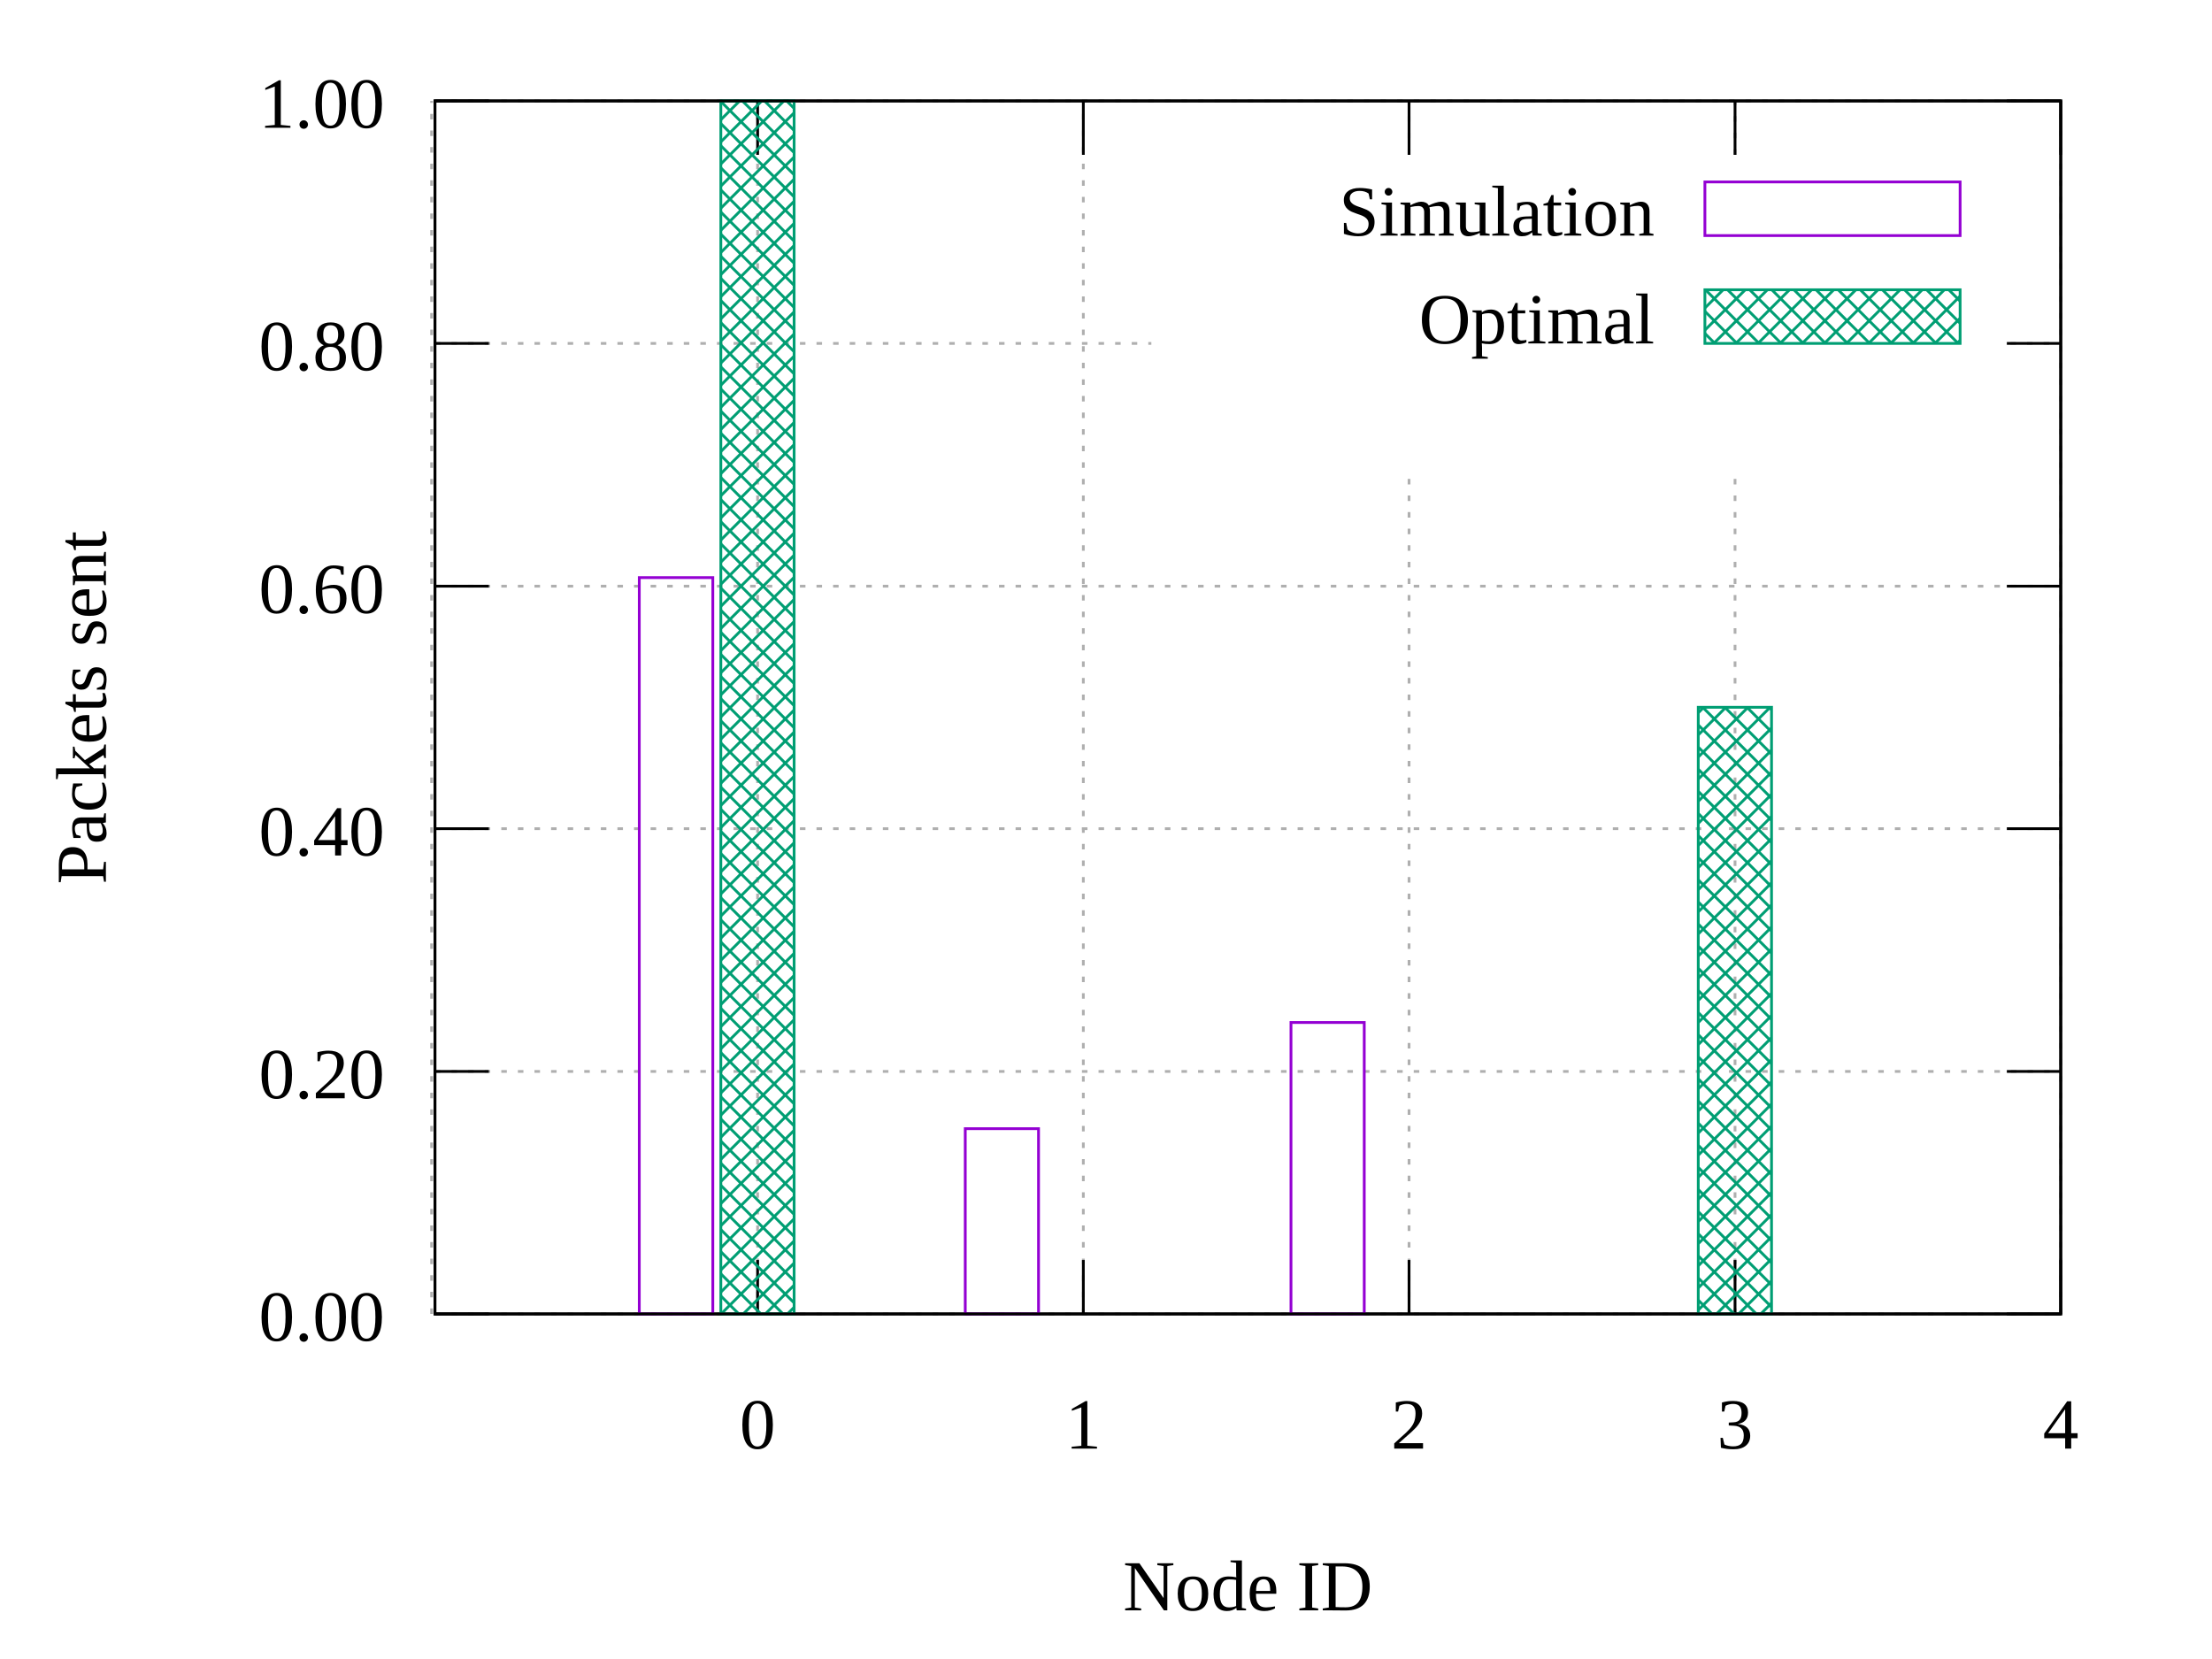
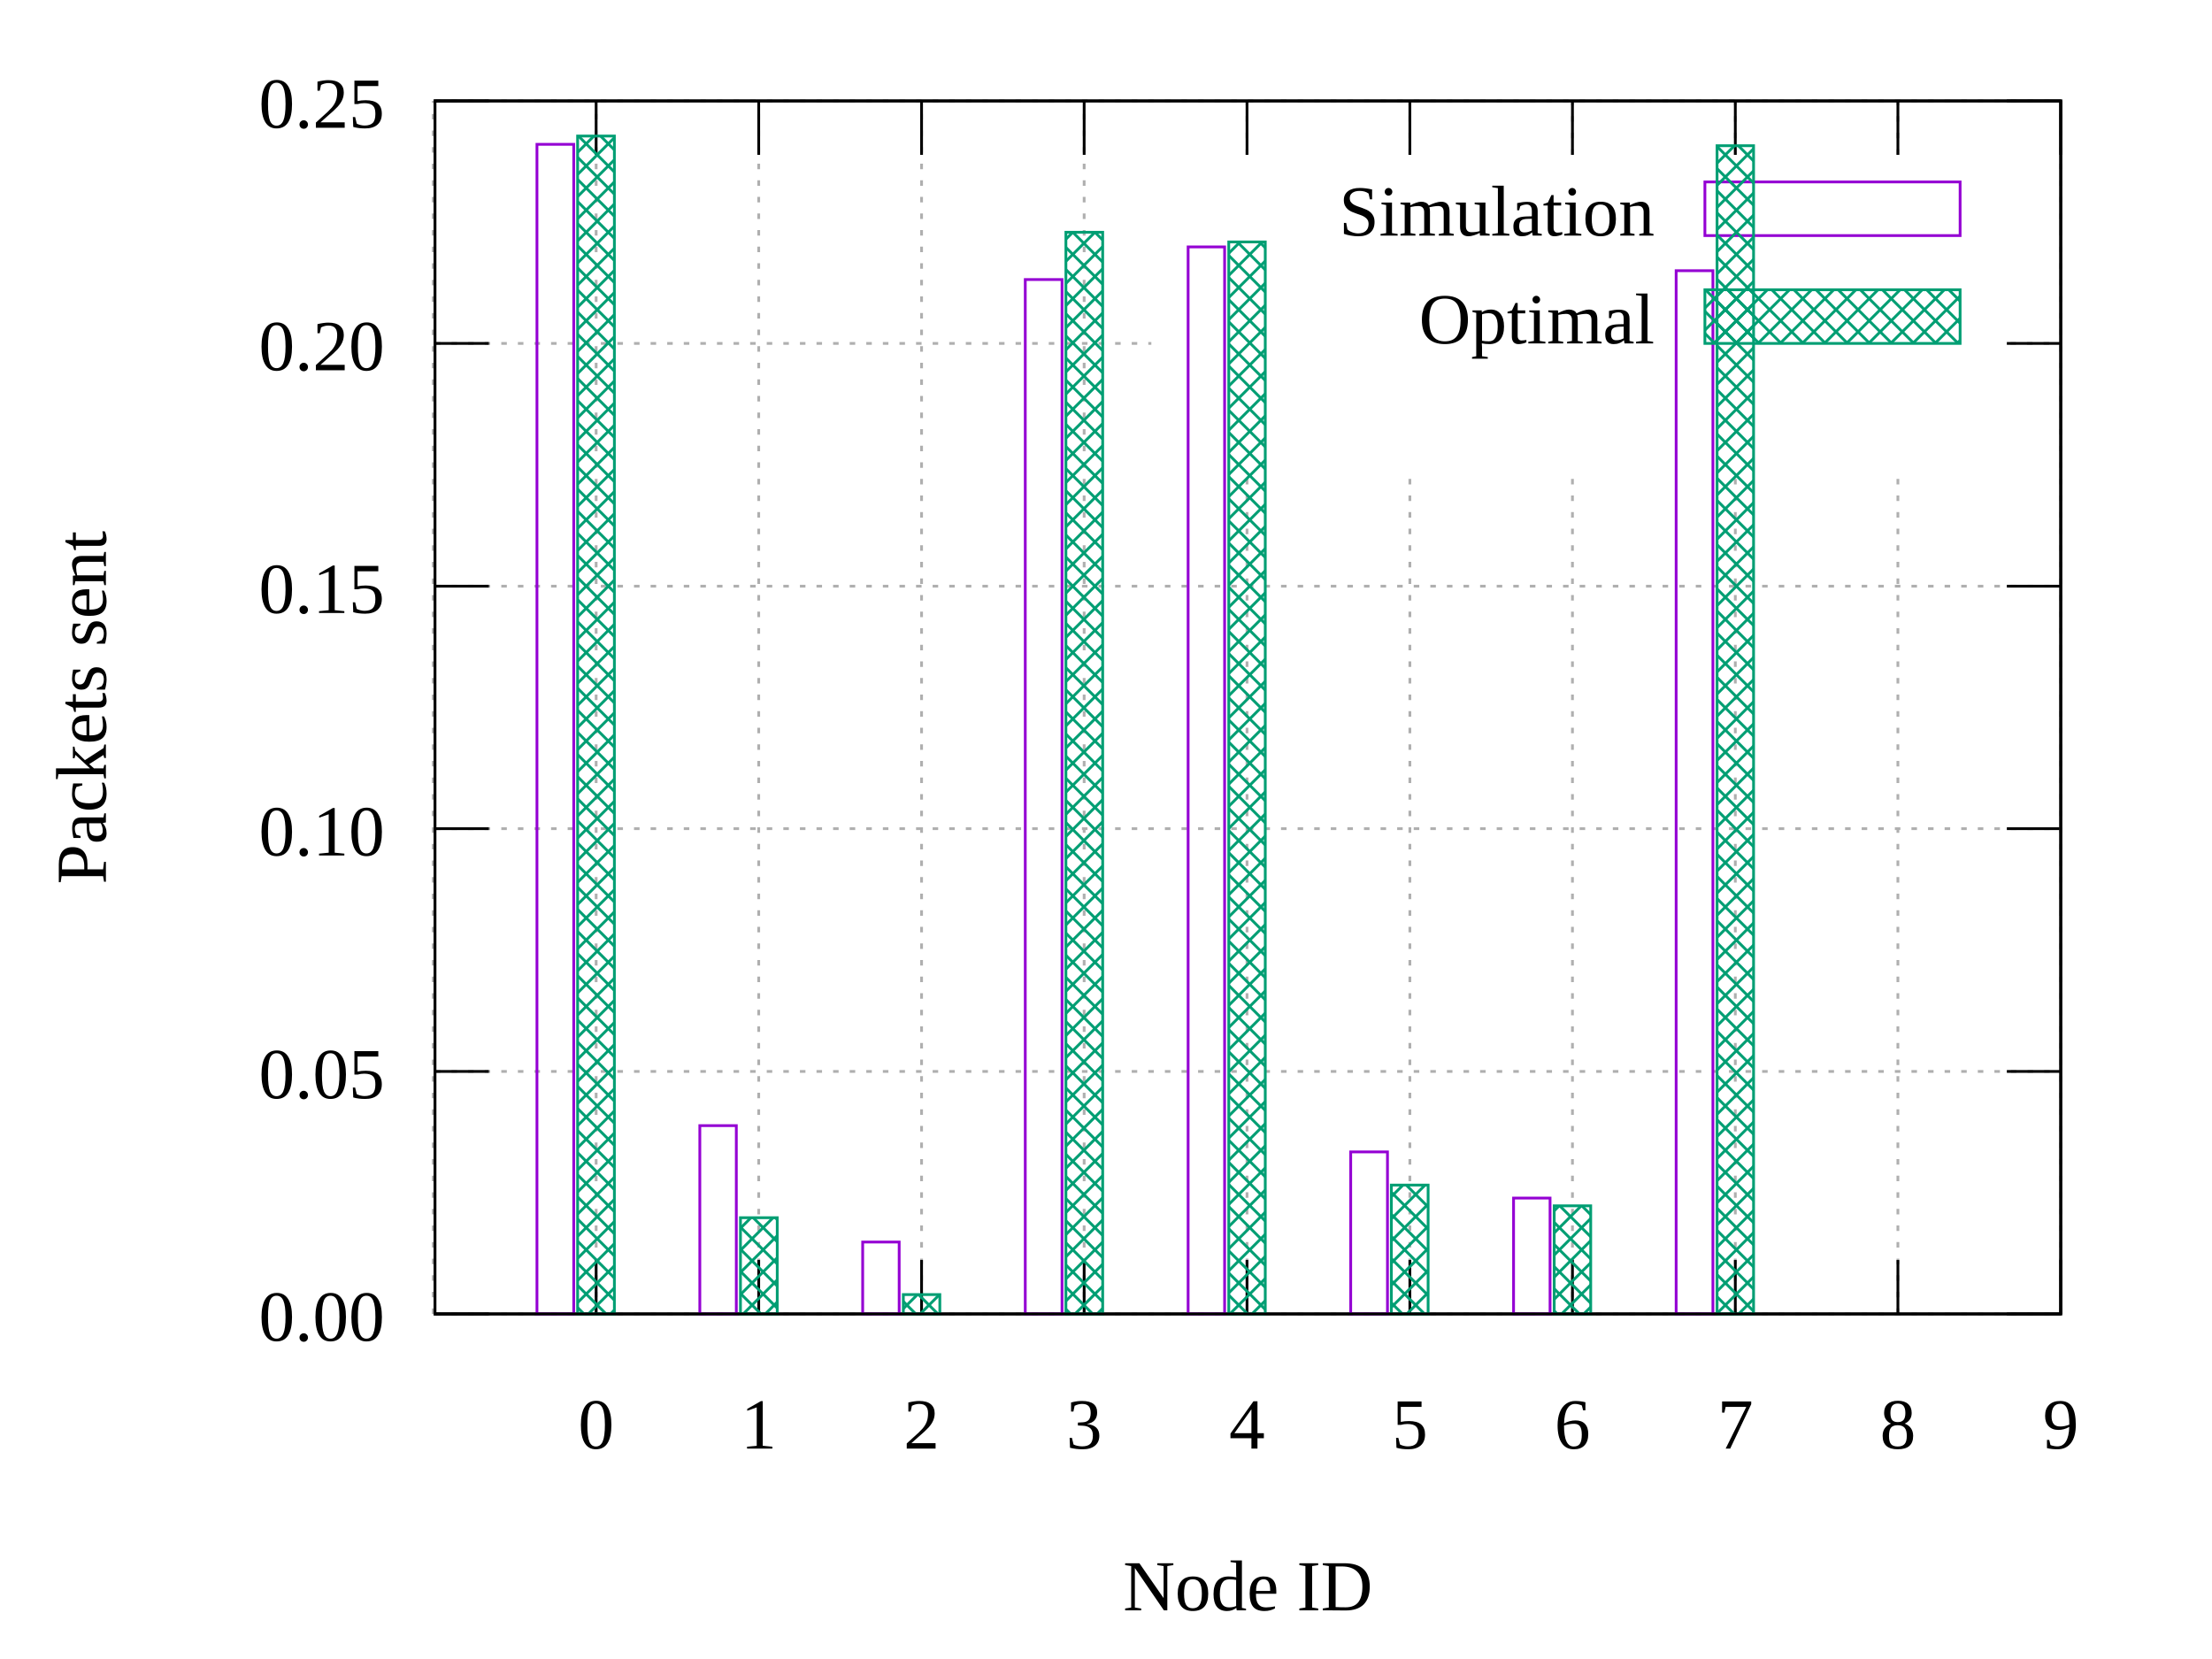
<svg xmlns="http://www.w3.org/2000/svg" xmlns:xlink="http://www.w3.org/1999/xlink" width="800" height="600" viewBox="0 0 800 600">
  <g id="gnuplot_canvas">
    <rect x="0" y="0" width="800" height="600" fill="none" />
    <defs>
      <circle id="gpDot" r="0.5" stroke-width="0.5" />
      <path id="gpPt0" stroke-width="0.103" stroke="currentColor" d="M-1,0 h2 M0,-1 v2" />
      <path id="gpPt1" stroke-width="0.103" stroke="currentColor" d="M-1,-1 L1,1 M1,-1 L-1,1" />
      <path id="gpPt2" stroke-width="0.103" stroke="currentColor" d="M-1,0 L1,0 M0,-1 L0,1 M-1,-1 L1,1 M-1,1 L1,-1" />
      <rect id="gpPt3" stroke-width="0.103" stroke="currentColor" x="-1" y="-1" width="2" height="2" />
      <rect id="gpPt4" stroke-width="0.103" stroke="currentColor" fill="currentColor" x="-1" y="-1" width="2" height="2" />
      <circle id="gpPt5" stroke-width="0.103" stroke="currentColor" cx="0" cy="0" r="1" />
      <use xlink:href="#gpPt5" id="gpPt6" fill="currentColor" stroke="none" />
      <path id="gpPt7" stroke-width="0.103" stroke="currentColor" d="M0,-1.33 L-1.33,0.67 L1.33,0.67 z" />
      <use xlink:href="#gpPt7" id="gpPt8" fill="currentColor" stroke="none" />
      <use xlink:href="#gpPt7" id="gpPt9" stroke="currentColor" transform="rotate(180)" />
      <use xlink:href="#gpPt9" id="gpPt10" fill="currentColor" stroke="none" />
      <use xlink:href="#gpPt3" id="gpPt11" stroke="currentColor" transform="rotate(45)" />
      <use xlink:href="#gpPt11" id="gpPt12" fill="currentColor" stroke="none" />
      <path id="gpPt13" stroke-width="0.103" stroke="currentColor" d="M0,1.330 L1.265,0.411 L0.782,-1.067 L-0.782,-1.076 L-1.265,0.411 z" />
      <use xlink:href="#gpPt13" id="gpPt14" fill="currentColor" stroke="none" />
      <filter id="textbox" filterUnits="objectBoundingBox" x="0" y="0" height="1" width="1">
        <feFlood flood-color="white" flood-opacity="1" result="bgnd" />
        <feComposite in="SourceGraphic" in2="bgnd" operator="atop" />
      </filter>
      <filter id="greybox" filterUnits="objectBoundingBox" x="0" y="0" height="1" width="1">
        <feFlood flood-color="lightgrey" flood-opacity="1" result="grey" />
        <feComposite in="SourceGraphic" in2="grey" operator="atop" />
      </filter>
    </defs>
    <g fill="none" color="white" stroke="currentColor" stroke-width="1.00" stroke-linecap="butt" stroke-linejoin="miter">
</g>
    <g fill="none" color="black" stroke="currentColor" stroke-width="1.00" stroke-linecap="butt" stroke-linejoin="miter">
</g>
    <g fill="none" color="gray" stroke="currentColor" stroke-width="1.00" stroke-linecap="butt" stroke-linejoin="miter">
      <path stroke="rgb(175, 175, 175)" stroke-dasharray="2,4" class="gridline" d="M157.3,475.2 L745.3,475.2  " />
    </g>
    <g fill="none" color="black" stroke="currentColor" stroke-width="1.00" stroke-linecap="butt" stroke-linejoin="miter">
      <path stroke="black" d="M157.3,475.2 L176.8,475.2 M745.3,475.2 L725.8,475.2  " />
      <g transform="translate(139.1,484.9)" stroke="none" fill="black" font-family="Times New Roman" font-size="26.00" text-anchor="end">
        <text>
          <tspan font-family="Times New Roman">0.00</tspan>
        </text>
      </g>
    </g>
    <g fill="none" color="black" stroke="currentColor" stroke-width="1.00" stroke-linecap="butt" stroke-linejoin="miter">
</g>
    <g fill="none" color="gray" stroke="currentColor" stroke-width="1.00" stroke-linecap="butt" stroke-linejoin="miter">
      <path stroke="rgb(175, 175, 175)" stroke-dasharray="2,4" class="gridline" d="M157.3,387.5 L745.3,387.5  " />
    </g>
    <g fill="none" color="black" stroke="currentColor" stroke-width="1.00" stroke-linecap="butt" stroke-linejoin="miter">
      <path stroke="black" d="M157.3,387.5 L176.8,387.5 M745.3,387.5 L725.8,387.5  " />
      <g transform="translate(139.1,397.2)" stroke="none" fill="black" font-family="Times New Roman" font-size="26.00" text-anchor="end">
        <text>
-           <tspan font-family="Times New Roman">0.20</tspan>
+           <tspan font-family="Times New Roman">0.05</tspan>
        </text>
      </g>
    </g>
    <g fill="none" color="black" stroke="currentColor" stroke-width="1.00" stroke-linecap="butt" stroke-linejoin="miter">
</g>
    <g fill="none" color="gray" stroke="currentColor" stroke-width="1.00" stroke-linecap="butt" stroke-linejoin="miter">
      <path stroke="rgb(175, 175, 175)" stroke-dasharray="2,4" class="gridline" d="M157.3,299.7 L745.3,299.7  " />
    </g>
    <g fill="none" color="black" stroke="currentColor" stroke-width="1.00" stroke-linecap="butt" stroke-linejoin="miter">
      <path stroke="black" d="M157.3,299.7 L176.8,299.7 M745.3,299.7 L725.8,299.7  " />
      <g transform="translate(139.1,309.4)" stroke="none" fill="black" font-family="Times New Roman" font-size="26.00" text-anchor="end">
        <text>
-           <tspan font-family="Times New Roman">0.40</tspan>
+           <tspan font-family="Times New Roman">0.10</tspan>
        </text>
      </g>
    </g>
    <g fill="none" color="black" stroke="currentColor" stroke-width="1.00" stroke-linecap="butt" stroke-linejoin="miter">
</g>
    <g fill="none" color="gray" stroke="currentColor" stroke-width="1.00" stroke-linecap="butt" stroke-linejoin="miter">
      <path stroke="rgb(175, 175, 175)" stroke-dasharray="2,4" class="gridline" d="M157.3,212.0 L745.3,212.0  " />
    </g>
    <g fill="none" color="black" stroke="currentColor" stroke-width="1.00" stroke-linecap="butt" stroke-linejoin="miter">
      <path stroke="black" d="M157.3,212.0 L176.8,212.0 M745.3,212.0 L725.8,212.0  " />
      <g transform="translate(139.1,221.7)" stroke="none" fill="black" font-family="Times New Roman" font-size="26.00" text-anchor="end">
        <text>
-           <tspan font-family="Times New Roman">0.60</tspan>
+           <tspan font-family="Times New Roman">0.15</tspan>
        </text>
      </g>
    </g>
    <g fill="none" color="black" stroke="currentColor" stroke-width="1.00" stroke-linecap="butt" stroke-linejoin="miter">
</g>
    <g fill="none" color="gray" stroke="currentColor" stroke-width="1.00" stroke-linecap="butt" stroke-linejoin="miter">
      <path stroke="rgb(175, 175, 175)" stroke-dasharray="2,4" class="gridline" d="M157.3,124.2 L416.4,124.2 M727.1,124.2 L745.3,124.2  " />
    </g>
    <g fill="none" color="black" stroke="currentColor" stroke-width="1.00" stroke-linecap="butt" stroke-linejoin="miter">
      <path stroke="black" d="M157.3,124.2 L176.8,124.2 M745.3,124.2 L725.8,124.2  " />
      <g transform="translate(139.1,133.9)" stroke="none" fill="black" font-family="Times New Roman" font-size="26.00" text-anchor="end">
        <text>
-           <tspan font-family="Times New Roman">0.80</tspan>
+           <tspan font-family="Times New Roman">0.20</tspan>
        </text>
      </g>
    </g>
    <g fill="none" color="black" stroke="currentColor" stroke-width="1.00" stroke-linecap="butt" stroke-linejoin="miter">
</g>
    <g fill="none" color="gray" stroke="currentColor" stroke-width="1.00" stroke-linecap="butt" stroke-linejoin="miter">
      <path stroke="rgb(175, 175, 175)" stroke-dasharray="2,4" class="gridline" d="M157.3,36.5 L745.3,36.5  " />
    </g>
    <g fill="none" color="black" stroke="currentColor" stroke-width="1.00" stroke-linecap="butt" stroke-linejoin="miter">
      <path stroke="black" d="M157.3,36.5 L176.8,36.5 M745.3,36.5 L725.8,36.5  " />
      <g transform="translate(139.1,46.2)" stroke="none" fill="black" font-family="Times New Roman" font-size="26.00" text-anchor="end">
        <text>
-           <tspan font-family="Times New Roman">1.00</tspan>
-         </text>
-       </g>
-     </g>
-     <g fill="none" color="black" stroke="currentColor" stroke-width="1.00" stroke-linecap="butt" stroke-linejoin="miter">
- </g>
-     <g fill="none" color="gray" stroke="currentColor" stroke-width="1.00" stroke-linecap="butt" stroke-linejoin="miter">
-       <path stroke="rgb(175, 175, 175)" stroke-dasharray="2,4" class="gridline" d="M156.1,475.2 L156.1,36.5  " />
-     </g>
-     <g fill="none" color="black" stroke="currentColor" stroke-width="1.00" stroke-linecap="butt" stroke-linejoin="miter">
- </g>
-     <g fill="none" color="gray" stroke="currentColor" stroke-width="1.00" stroke-linecap="butt" stroke-linejoin="miter">
-       <path stroke="rgb(175, 175, 175)" stroke-dasharray="2,4" class="gridline" d="M274.0,475.2 L274.0,36.5  " />
-     </g>
-     <g fill="none" color="black" stroke="currentColor" stroke-width="1.00" stroke-linecap="butt" stroke-linejoin="miter">
-       <path stroke="black" d="M274.0,475.2 L274.0,455.7 M274.0,36.5 L274.0,56.0  " />
-       <g transform="translate(274.0,523.9)" stroke="none" fill="black" font-family="Times New Roman" font-size="26.00" text-anchor="middle">
+           <tspan font-family="Times New Roman">0.25</tspan>
+         </text>
+       </g>
+     </g>
+     <g fill="none" color="black" stroke="currentColor" stroke-width="1.00" stroke-linecap="butt" stroke-linejoin="miter">
+ </g>
+     <g fill="none" color="gray" stroke="currentColor" stroke-width="1.00" stroke-linecap="butt" stroke-linejoin="miter">
+       <path stroke="rgb(175, 175, 175)" stroke-dasharray="2,4" class="gridline" d="M156.7,475.2 L156.7,36.5  " />
+     </g>
+     <g fill="none" color="black" stroke="currentColor" stroke-width="1.00" stroke-linecap="butt" stroke-linejoin="miter">
+ </g>
+     <g fill="none" color="gray" stroke="currentColor" stroke-width="1.00" stroke-linecap="butt" stroke-linejoin="miter">
+       <path stroke="rgb(175, 175, 175)" stroke-dasharray="2,4" class="gridline" d="M215.6,475.2 L215.6,36.5  " />
+     </g>
+     <g fill="none" color="black" stroke="currentColor" stroke-width="1.00" stroke-linecap="butt" stroke-linejoin="miter">
+       <path stroke="black" d="M215.6,475.2 L215.6,455.7 M215.6,36.5 L215.6,56.0  " />
+       <g transform="translate(215.6,523.9)" stroke="none" fill="black" font-family="Times New Roman" font-size="26.00" text-anchor="middle">
        <text>
          <tspan font-family="Times New Roman"> 0</tspan>
        </text>
      </g>
    </g>
    <g fill="none" color="black" stroke="currentColor" stroke-width="1.00" stroke-linecap="butt" stroke-linejoin="miter">
</g>
    <g fill="none" color="gray" stroke="currentColor" stroke-width="1.00" stroke-linecap="butt" stroke-linejoin="miter">
-       <path stroke="rgb(175, 175, 175)" stroke-dasharray="2,4" class="gridline" d="M391.8,475.2 L391.8,36.5  " />
-     </g>
-     <g fill="none" color="black" stroke="currentColor" stroke-width="1.00" stroke-linecap="butt" stroke-linejoin="miter">
-       <path stroke="black" d="M391.8,475.2 L391.8,455.7 M391.8,36.5 L391.8,56.0  " />
-       <g transform="translate(391.8,523.9)" stroke="none" fill="black" font-family="Times New Roman" font-size="26.00" text-anchor="middle">
+       <path stroke="rgb(175, 175, 175)" stroke-dasharray="2,4" class="gridline" d="M274.4,475.2 L274.4,36.5  " />
+     </g>
+     <g fill="none" color="black" stroke="currentColor" stroke-width="1.00" stroke-linecap="butt" stroke-linejoin="miter">
+       <path stroke="black" d="M274.4,475.2 L274.4,455.7 M274.4,36.5 L274.4,56.0  " />
+       <g transform="translate(274.4,523.9)" stroke="none" fill="black" font-family="Times New Roman" font-size="26.00" text-anchor="middle">
        <text>
          <tspan font-family="Times New Roman"> 1</tspan>
        </text>
      </g>
    </g>
    <g fill="none" color="black" stroke="currentColor" stroke-width="1.00" stroke-linecap="butt" stroke-linejoin="miter">
</g>
    <g fill="none" color="gray" stroke="currentColor" stroke-width="1.00" stroke-linecap="butt" stroke-linejoin="miter">
-       <path stroke="rgb(175, 175, 175)" stroke-dasharray="2,4" class="gridline" d="M509.6,475.2 L509.6,173.0 M509.6,56.0 L509.6,36.5  " />
-     </g>
-     <g fill="none" color="black" stroke="currentColor" stroke-width="1.00" stroke-linecap="butt" stroke-linejoin="miter">
-       <path stroke="black" d="M509.6,475.2 L509.6,455.7 M509.6,36.5 L509.6,56.0  " />
-       <g transform="translate(509.6,523.9)" stroke="none" fill="black" font-family="Times New Roman" font-size="26.00" text-anchor="middle">
+       <path stroke="rgb(175, 175, 175)" stroke-dasharray="2,4" class="gridline" d="M333.3,475.2 L333.3,36.5  " />
+     </g>
+     <g fill="none" color="black" stroke="currentColor" stroke-width="1.00" stroke-linecap="butt" stroke-linejoin="miter">
+       <path stroke="black" d="M333.3,475.2 L333.3,455.7 M333.3,36.5 L333.3,56.0  " />
+       <g transform="translate(333.3,523.9)" stroke="none" fill="black" font-family="Times New Roman" font-size="26.00" text-anchor="middle">
        <text>
          <tspan font-family="Times New Roman"> 2</tspan>
        </text>
      </g>
    </g>
    <g fill="none" color="black" stroke="currentColor" stroke-width="1.00" stroke-linecap="butt" stroke-linejoin="miter">
</g>
    <g fill="none" color="gray" stroke="currentColor" stroke-width="1.00" stroke-linecap="butt" stroke-linejoin="miter">
-       <path stroke="rgb(175, 175, 175)" stroke-dasharray="2,4" class="gridline" d="M627.5,475.2 L627.5,173.0 M627.5,56.0 L627.5,36.5  " />
-     </g>
-     <g fill="none" color="black" stroke="currentColor" stroke-width="1.00" stroke-linecap="butt" stroke-linejoin="miter">
-       <path stroke="black" d="M627.5,475.2 L627.5,455.7 M627.5,36.5 L627.5,56.0  " />
-       <g transform="translate(627.5,523.9)" stroke="none" fill="black" font-family="Times New Roman" font-size="26.00" text-anchor="middle">
+       <path stroke="rgb(175, 175, 175)" stroke-dasharray="2,4" class="gridline" d="M392.1,475.2 L392.1,36.5  " />
+     </g>
+     <g fill="none" color="black" stroke="currentColor" stroke-width="1.00" stroke-linecap="butt" stroke-linejoin="miter">
+       <path stroke="black" d="M392.1,475.2 L392.1,455.7 M392.1,36.5 L392.1,56.0  " />
+       <g transform="translate(392.1,523.9)" stroke="none" fill="black" font-family="Times New Roman" font-size="26.00" text-anchor="middle">
        <text>
          <tspan font-family="Times New Roman"> 3</tspan>
+         </text>
+       </g>
+     </g>
+     <g fill="none" color="black" stroke="currentColor" stroke-width="1.00" stroke-linecap="butt" stroke-linejoin="miter">
+ </g>
+     <g fill="none" color="gray" stroke="currentColor" stroke-width="1.00" stroke-linecap="butt" stroke-linejoin="miter">
+       <path stroke="rgb(175, 175, 175)" stroke-dasharray="2,4" class="gridline" d="M451.0,475.2 L451.0,173.0 M451.0,56.0 L451.0,36.5  " />
+     </g>
+     <g fill="none" color="black" stroke="currentColor" stroke-width="1.00" stroke-linecap="butt" stroke-linejoin="miter">
+       <path stroke="black" d="M451.0,475.2 L451.0,455.7 M451.0,36.5 L451.0,56.0  " />
+       <g transform="translate(451.0,523.9)" stroke="none" fill="black" font-family="Times New Roman" font-size="26.00" text-anchor="middle">
+         <text>
+           <tspan font-family="Times New Roman"> 4</tspan>
+         </text>
+       </g>
+     </g>
+     <g fill="none" color="black" stroke="currentColor" stroke-width="1.00" stroke-linecap="butt" stroke-linejoin="miter">
+ </g>
+     <g fill="none" color="gray" stroke="currentColor" stroke-width="1.00" stroke-linecap="butt" stroke-linejoin="miter">
+       <path stroke="rgb(175, 175, 175)" stroke-dasharray="2,4" class="gridline" d="M509.9,475.2 L509.9,173.0 M509.9,56.0 L509.9,36.5  " />
+     </g>
+     <g fill="none" color="black" stroke="currentColor" stroke-width="1.00" stroke-linecap="butt" stroke-linejoin="miter">
+       <path stroke="black" d="M509.9,475.2 L509.9,455.7 M509.9,36.5 L509.9,56.0  " />
+       <g transform="translate(509.9,523.9)" stroke="none" fill="black" font-family="Times New Roman" font-size="26.00" text-anchor="middle">
+         <text>
+           <tspan font-family="Times New Roman"> 5</tspan>
+         </text>
+       </g>
+     </g>
+     <g fill="none" color="black" stroke="currentColor" stroke-width="1.00" stroke-linecap="butt" stroke-linejoin="miter">
+ </g>
+     <g fill="none" color="gray" stroke="currentColor" stroke-width="1.00" stroke-linecap="butt" stroke-linejoin="miter">
+       <path stroke="rgb(175, 175, 175)" stroke-dasharray="2,4" class="gridline" d="M568.7,475.2 L568.7,173.0 M568.7,56.0 L568.7,36.5  " />
+     </g>
+     <g fill="none" color="black" stroke="currentColor" stroke-width="1.00" stroke-linecap="butt" stroke-linejoin="miter">
+       <path stroke="black" d="M568.7,475.2 L568.7,455.7 M568.7,36.5 L568.7,56.0  " />
+       <g transform="translate(568.7,523.9)" stroke="none" fill="black" font-family="Times New Roman" font-size="26.00" text-anchor="middle">
+         <text>
+           <tspan font-family="Times New Roman"> 6</tspan>
+         </text>
+       </g>
+     </g>
+     <g fill="none" color="black" stroke="currentColor" stroke-width="1.00" stroke-linecap="butt" stroke-linejoin="miter">
+ </g>
+     <g fill="none" color="gray" stroke="currentColor" stroke-width="1.00" stroke-linecap="butt" stroke-linejoin="miter">
+       <path stroke="rgb(175, 175, 175)" stroke-dasharray="2,4" class="gridline" d="M627.6,475.2 L627.6,173.0 M627.6,56.0 L627.6,36.5  " />
+     </g>
+     <g fill="none" color="black" stroke="currentColor" stroke-width="1.00" stroke-linecap="butt" stroke-linejoin="miter">
+       <path stroke="black" d="M627.6,475.2 L627.6,455.7 M627.6,36.5 L627.6,56.0  " />
+       <g transform="translate(627.6,523.9)" stroke="none" fill="black" font-family="Times New Roman" font-size="26.00" text-anchor="middle">
+         <text>
+           <tspan font-family="Times New Roman"> 7</tspan>
+         </text>
+       </g>
+     </g>
+     <g fill="none" color="black" stroke="currentColor" stroke-width="1.00" stroke-linecap="butt" stroke-linejoin="miter">
+ </g>
+     <g fill="none" color="gray" stroke="currentColor" stroke-width="1.00" stroke-linecap="butt" stroke-linejoin="miter">
+       <path stroke="rgb(175, 175, 175)" stroke-dasharray="2,4" class="gridline" d="M686.4,475.2 L686.4,173.0 M686.4,56.0 L686.4,36.5  " />
+     </g>
+     <g fill="none" color="black" stroke="currentColor" stroke-width="1.00" stroke-linecap="butt" stroke-linejoin="miter">
+       <path stroke="black" d="M686.4,475.2 L686.4,455.7 M686.4,36.5 L686.4,56.0  " />
+       <g transform="translate(686.4,523.9)" stroke="none" fill="black" font-family="Times New Roman" font-size="26.00" text-anchor="middle">
+         <text>
+           <tspan font-family="Times New Roman"> 8</tspan>
        </text>
      </g>
    </g>
    <g fill="none" color="black" stroke="currentColor" stroke-width="1.00" stroke-linecap="butt" stroke-linejoin="miter">
</g>
    <g fill="none" color="gray" stroke="currentColor" stroke-width="1.00" stroke-linecap="butt" stroke-linejoin="miter">
      <path stroke="rgb(175, 175, 175)" stroke-dasharray="2,4" class="gridline" d="M745.3,475.2 L745.3,36.5  " />
    </g>
    <g fill="none" color="black" stroke="currentColor" stroke-width="1.00" stroke-linecap="butt" stroke-linejoin="miter">
      <path stroke="black" d="M745.3,475.2 L745.3,455.7 M745.3,36.5 L745.3,56.0  " />
      <g transform="translate(745.3,523.9)" stroke="none" fill="black" font-family="Times New Roman" font-size="26.00" text-anchor="middle">
        <text>
-           <tspan font-family="Times New Roman"> 4</tspan>
+           <tspan font-family="Times New Roman"> 9</tspan>
        </text>
      </g>
    </g>
    <g fill="none" color="black" stroke="currentColor" stroke-width="1.00" stroke-linecap="butt" stroke-linejoin="miter">
</g>
    <g fill="none" color="black" stroke="currentColor" stroke-width="1.00" stroke-linecap="butt" stroke-linejoin="miter">
      <path stroke="black" d="M157.3,36.5 L157.3,475.2 L745.3,475.2 L745.3,36.5 L157.3,36.5 Z  " />
    </g>
    <g fill="none" color="black" stroke="currentColor" stroke-width="1.00" stroke-linecap="butt" stroke-linejoin="miter">
      <g transform="translate(38.3,255.9) rotate(270)" stroke="none" fill="black" font-family="Times New Roman" font-size="26.00" text-anchor="middle">
        <text>
          <tspan font-family="Times New Roman">Packets sent</tspan>
        </text>
      </g>
    </g>
    <g fill="none" color="black" stroke="currentColor" stroke-width="1.00" stroke-linecap="butt" stroke-linejoin="miter">
      <g transform="translate(451.3,582.4)" stroke="none" fill="black" font-family="Times New Roman" font-size="26.00" text-anchor="middle">
        <text>
          <tspan font-family="Times New Roman">Node ID</tspan>
        </text>
      </g>
    </g>
    <g fill="none" color="black" stroke="currentColor" stroke-width="1.00" stroke-linecap="butt" stroke-linejoin="miter">
</g>
    <g id="gnuplot_plot_1">
      <g fill="none" color="black" stroke="currentColor" stroke-width="1.00" stroke-linecap="butt" stroke-linejoin="miter">
        <g transform="translate(598.4,85.2)" stroke="none" fill="black" font-family="Times New Roman" font-size="26.00" text-anchor="end">
          <text>
            <tspan font-family="Times New Roman">Simulation</tspan>
          </text>
        </g>
      </g>
      <g fill="none" color="black" stroke="currentColor" stroke-width="1.00" stroke-linecap="butt" stroke-linejoin="miter">
        <defs>
          <pattern id="gpPat1" patternUnits="userSpaceOnUse" x="0" y="0" width="8" height="8">
		</pattern>
        </defs>
        <g stroke="none" shape-rendering="crispEdges">
          <polygon fill="url(#gpPat1)" points="616.6,85.2 708.9,85.2 708.9,65.7 616.6,65.7 " />
        </g>
        <path stroke="rgb(148,   0, 211)" d="M616.6,85.2 L708.9,85.2 L708.9,65.8 L616.6,65.8 L616.6,85.2 Z  " />
      </g>
      <g fill="none" color="black" stroke="currentColor" stroke-width="1.00" stroke-linecap="butt" stroke-linejoin="miter">
        <defs>
          <pattern id="gpPat2" patternUnits="userSpaceOnUse" x="0" y="0" width="8" height="8">
		</pattern>
        </defs>
        <g stroke="none" shape-rendering="crispEdges">
-           <polygon fill="url(#gpPat2)" points="231.2,475.2 257.9,475.2 257.9,208.8 231.2,208.8 " />
-         </g>
-         <path stroke="rgb(148,   0, 211)" d="M231.2,475.2 L231.2,208.9 L257.8,208.9 L257.8,475.2 L231.2,475.2 Z  " />
-         <g stroke="none" shape-rendering="crispEdges">
-           <polygon fill="url(#gpPat2)" points="349.1,475.2 375.7,475.2 375.7,408.1 349.1,408.1 " />
-         </g>
-         <path stroke="rgb(148,   0, 211)" d="M349.1,475.2 L349.1,408.2 L375.6,408.2 L375.6,475.2 L349.1,475.2 Z  " />
-         <g stroke="none" shape-rendering="crispEdges">
-           <polygon fill="url(#gpPat2)" points="466.9,475.2 493.5,475.2 493.5,369.7 466.9,369.7 " />
-         </g>
-         <path stroke="rgb(148,   0, 211)" d="M466.9,475.2 L466.9,369.8 L493.4,369.8 L493.4,475.2 L466.9,475.2 Z  " />
+           <polygon fill="url(#gpPat2)" points="194.2,475.2 207.6,475.2 207.6,52.1 194.2,52.1 " />
+         </g>
+         <path stroke="rgb(148,   0, 211)" d="M194.2,475.2 L194.2,52.2 L207.5,52.2 L207.5,475.2 L194.2,475.2 Z  " />
+         <g stroke="none" shape-rendering="crispEdges">
+           <polygon fill="url(#gpPat2)" points="253.1,475.2 266.4,475.2 266.4,407.0 253.1,407.0 " />
+         </g>
+         <path stroke="rgb(148,   0, 211)" d="M253.1,475.2 L253.1,407.1 L266.3,407.1 L266.3,475.2 L253.1,475.2 Z  " />
+         <g stroke="none" shape-rendering="crispEdges">
+           <polygon fill="url(#gpPat2)" points="312.0,475.2 325.3,475.2 325.3,449.1 312.0,449.1 " />
+         </g>
+         <path stroke="rgb(148,   0, 211)" d="M312.0,475.2 L312.0,449.2 L325.2,449.2 L325.2,475.2 L312.0,475.2 Z  " />
+         <g stroke="none" shape-rendering="crispEdges">
+           <polygon fill="url(#gpPat2)" points="370.8,475.2 384.2,475.2 384.2,101.0 370.8,101.0 " />
+         </g>
+         <path stroke="rgb(148,   0, 211)" d="M370.8,475.2 L370.8,101.1 L384.1,101.1 L384.1,475.2 L370.8,475.2 Z  " />
+         <g stroke="none" shape-rendering="crispEdges">
+           <polygon fill="url(#gpPat2)" points="429.7,475.2 443.0,475.2 443.0,89.2 429.7,89.2 " />
+         </g>
+         <path stroke="rgb(148,   0, 211)" d="M429.7,475.2 L429.7,89.3 L442.9,89.3 L442.9,475.2 L429.7,475.2 Z  " />
+         <g stroke="none" shape-rendering="crispEdges">
+           <polygon fill="url(#gpPat2)" points="488.5,475.2 501.9,475.2 501.9,416.5 488.5,416.5 " />
+         </g>
+         <path stroke="rgb(148,   0, 211)" d="M488.5,475.2 L488.5,416.6 L501.8,416.6 L501.8,475.2 L488.5,475.2 Z  " />
+         <g stroke="none" shape-rendering="crispEdges">
+           <polygon fill="url(#gpPat2)" points="547.4,475.2 560.7,475.2 560.7,433.2 547.4,433.2 " />
+         </g>
+         <path stroke="rgb(148,   0, 211)" d="M547.4,475.2 L547.4,433.3 L560.6,433.3 L560.6,475.2 L547.4,475.2 Z  " />
+         <g stroke="none" shape-rendering="crispEdges">
+           <polygon fill="url(#gpPat2)" points="606.2,475.2 619.6,475.2 619.6,97.8 606.2,97.8 " />
+         </g>
+         <path stroke="rgb(148,   0, 211)" d="M606.2,475.2 L606.2,97.9 L619.5,97.9 L619.5,475.2 L606.2,475.2 Z  " />
      </g>
    </g>
    <g id="gnuplot_plot_2">
      <g fill="none" color="black" stroke="currentColor" stroke-width="1.00" stroke-linecap="butt" stroke-linejoin="miter">
        <g transform="translate(598.4,124.2)" stroke="none" fill="black" font-family="Times New Roman" font-size="26.00" text-anchor="end">
          <text>
            <tspan font-family="Times New Roman">Optimal</tspan>
          </text>
        </g>
      </g>
      <g fill="none" color="black" stroke="currentColor" stroke-width="1.00" stroke-linecap="butt" stroke-linejoin="miter">
        <defs>
          <pattern id="gpPat3" patternUnits="userSpaceOnUse" x="0" y="0" width="8" height="8">
            <path style="fill:none; stroke:rgb(0,158,115)" d="M0,0 L8,8 M0,8 L8,0" />
          </pattern>
        </defs>
        <g stroke="none" shape-rendering="crispEdges">
          <polygon fill="url(#gpPat3)" points="616.6,124.2 708.9,124.2 708.9,104.7 616.6,104.7 " />
        </g>
        <path stroke="rgb(  0, 158, 115)" d="M616.6,124.2 L708.9,124.2 L708.9,104.8 L616.6,104.8 L616.6,124.2 Z  " />
      </g>
      <g fill="none" color="black" stroke="currentColor" stroke-width="1.00" stroke-linecap="butt" stroke-linejoin="miter">
        <defs>
          <pattern id="gpPat4" patternUnits="userSpaceOnUse" x="0" y="0" width="8" height="8">
            <path style="fill:none; stroke:rgb(0,158,115)" d="M0,0 L8,8 M0,8 L8,0" />
          </pattern>
        </defs>
        <g stroke="none" shape-rendering="crispEdges">
-           <polygon fill="url(#gpPat4)" points="260.7,475.2 287.3,475.2 287.3,36.4 260.7,36.4 " />
-         </g>
-         <path stroke="rgb(  0, 158, 115)" d="M260.7,475.2 L260.7,36.5 L287.2,36.5 L287.2,475.2 L260.7,475.2 Z  " />
-         <g stroke="none" shape-rendering="crispEdges">
-           <polygon fill="url(#gpPat4)" points="614.2,475.2 640.8,475.2 640.8,255.7 614.2,255.7 " />
-         </g>
-         <path stroke="rgb(  0, 158, 115)" d="M614.2,475.2 L614.2,255.8 L640.7,255.8 L640.7,475.2 L614.2,475.2 Z  " />
+           <polygon fill="url(#gpPat4)" points="208.9,475.2 222.3,475.2 222.3,49.1 208.9,49.1 " />
+         </g>
+         <path stroke="rgb(  0, 158, 115)" d="M208.9,475.2 L208.9,49.2 L222.2,49.2 L222.2,475.2 L208.9,475.2 Z  " />
+         <g stroke="none" shape-rendering="crispEdges">
+           <polygon fill="url(#gpPat4)" points="267.8,475.2 281.2,475.2 281.2,440.3 267.8,440.3 " />
+         </g>
+         <path stroke="rgb(  0, 158, 115)" d="M267.8,475.2 L267.8,440.4 L281.1,440.4 L281.1,475.2 L267.8,475.2 Z  " />
+         <g stroke="none" shape-rendering="crispEdges">
+           <polygon fill="url(#gpPat4)" points="326.7,475.2 340.0,475.2 340.0,468.1 326.7,468.1 " />
+         </g>
+         <path stroke="rgb(  0, 158, 115)" d="M326.7,475.2 L326.7,468.2 L339.9,468.2 L339.9,475.2 L326.7,475.2 Z  " />
+         <g stroke="none" shape-rendering="crispEdges">
+           <polygon fill="url(#gpPat4)" points="385.5,475.2 398.9,475.2 398.9,83.9 385.5,83.9 " />
+         </g>
+         <path stroke="rgb(  0, 158, 115)" d="M385.5,475.2 L385.5,84.0 L398.8,84.0 L398.8,475.2 L385.5,475.2 Z  " />
+         <g stroke="none" shape-rendering="crispEdges">
+           <polygon fill="url(#gpPat4)" points="444.4,475.2 457.7,475.2 457.7,87.4 444.4,87.4 " />
+         </g>
+         <path stroke="rgb(  0, 158, 115)" d="M444.4,475.2 L444.4,87.5 L457.6,87.5 L457.6,475.2 L444.4,475.2 Z  " />
+         <g stroke="none" shape-rendering="crispEdges">
+           <polygon fill="url(#gpPat4)" points="503.2,475.2 516.6,475.2 516.6,428.5 503.2,428.5 " />
+         </g>
+         <path stroke="rgb(  0, 158, 115)" d="M503.2,475.2 L503.2,428.6 L516.5,428.6 L516.5,475.2 L503.2,475.2 Z  " />
+         <g stroke="none" shape-rendering="crispEdges">
+           <polygon fill="url(#gpPat4)" points="562.1,475.2 575.4,475.2 575.4,436.0 562.1,436.0 " />
+         </g>
+         <path stroke="rgb(  0, 158, 115)" d="M562.1,475.2 L562.1,436.1 L575.3,436.1 L575.3,475.2 L562.1,475.2 Z  " />
+         <g stroke="none" shape-rendering="crispEdges">
+           <polygon fill="url(#gpPat4)" points="621.0,475.2 634.3,475.2 634.3,52.6 621.0,52.6 " />
+         </g>
+         <path stroke="rgb(  0, 158, 115)" d="M621.0,475.2 L621.0,52.7 L634.2,52.7 L634.2,475.2 L621.0,475.2 Z  " />
      </g>
    </g>
    <g id="gnuplot_plot_3">
      <g fill="none" color="black" stroke="currentColor" stroke-width="1.00" stroke-linecap="butt" stroke-linejoin="miter">
</g>
    </g>
    <g fill="none" color="white" stroke="rgb( 86, 180, 233)" stroke-width="2.00" stroke-linecap="butt" stroke-linejoin="miter">
</g>
    <g fill="none" color="black" stroke="currentColor" stroke-width="2.00" stroke-linecap="butt" stroke-linejoin="miter">
</g>
    <g fill="none" color="black" stroke="black" stroke-width="1.00" stroke-linecap="butt" stroke-linejoin="miter">
</g>
    <g fill="none" color="black" stroke="currentColor" stroke-width="1.00" stroke-linecap="butt" stroke-linejoin="miter">
      <path stroke="black" d="M157.3,36.5 L157.3,475.2 L745.3,475.2 L745.3,36.5 L157.3,36.5 Z  " />
    </g>
    <g fill="none" color="black" stroke="currentColor" stroke-width="1.00" stroke-linecap="butt" stroke-linejoin="miter">
</g>
  </g>
</svg>
